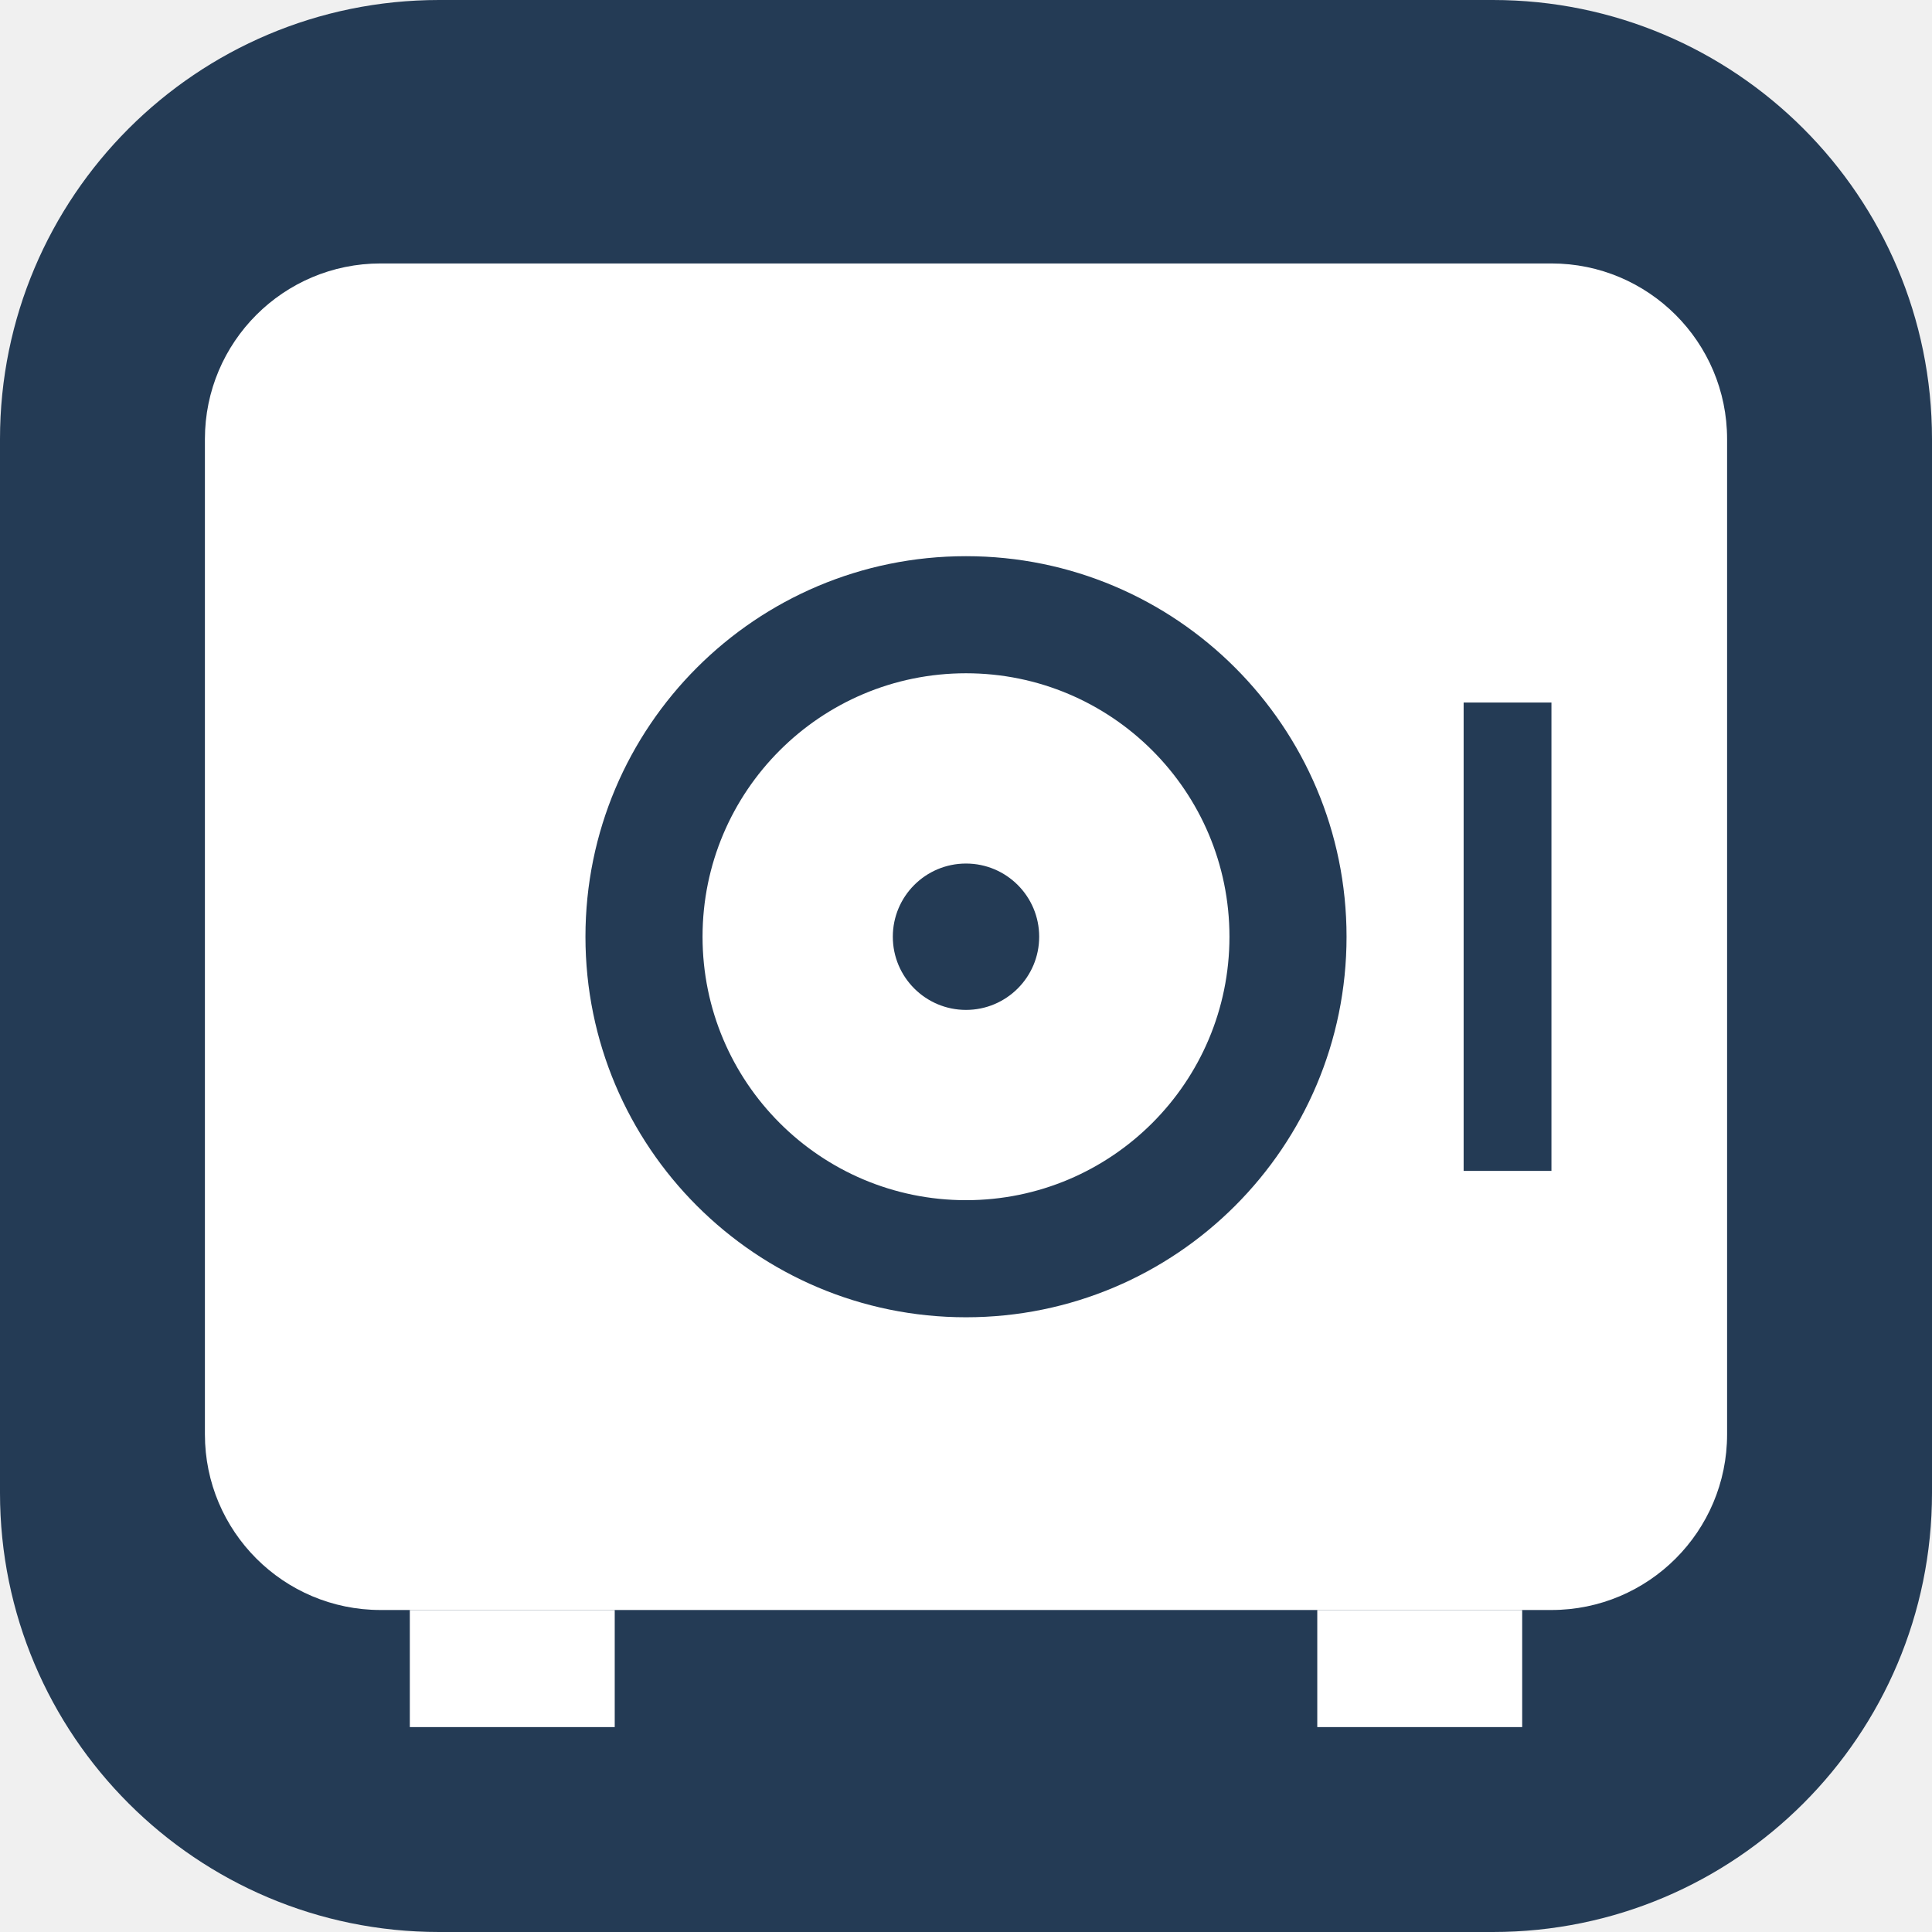
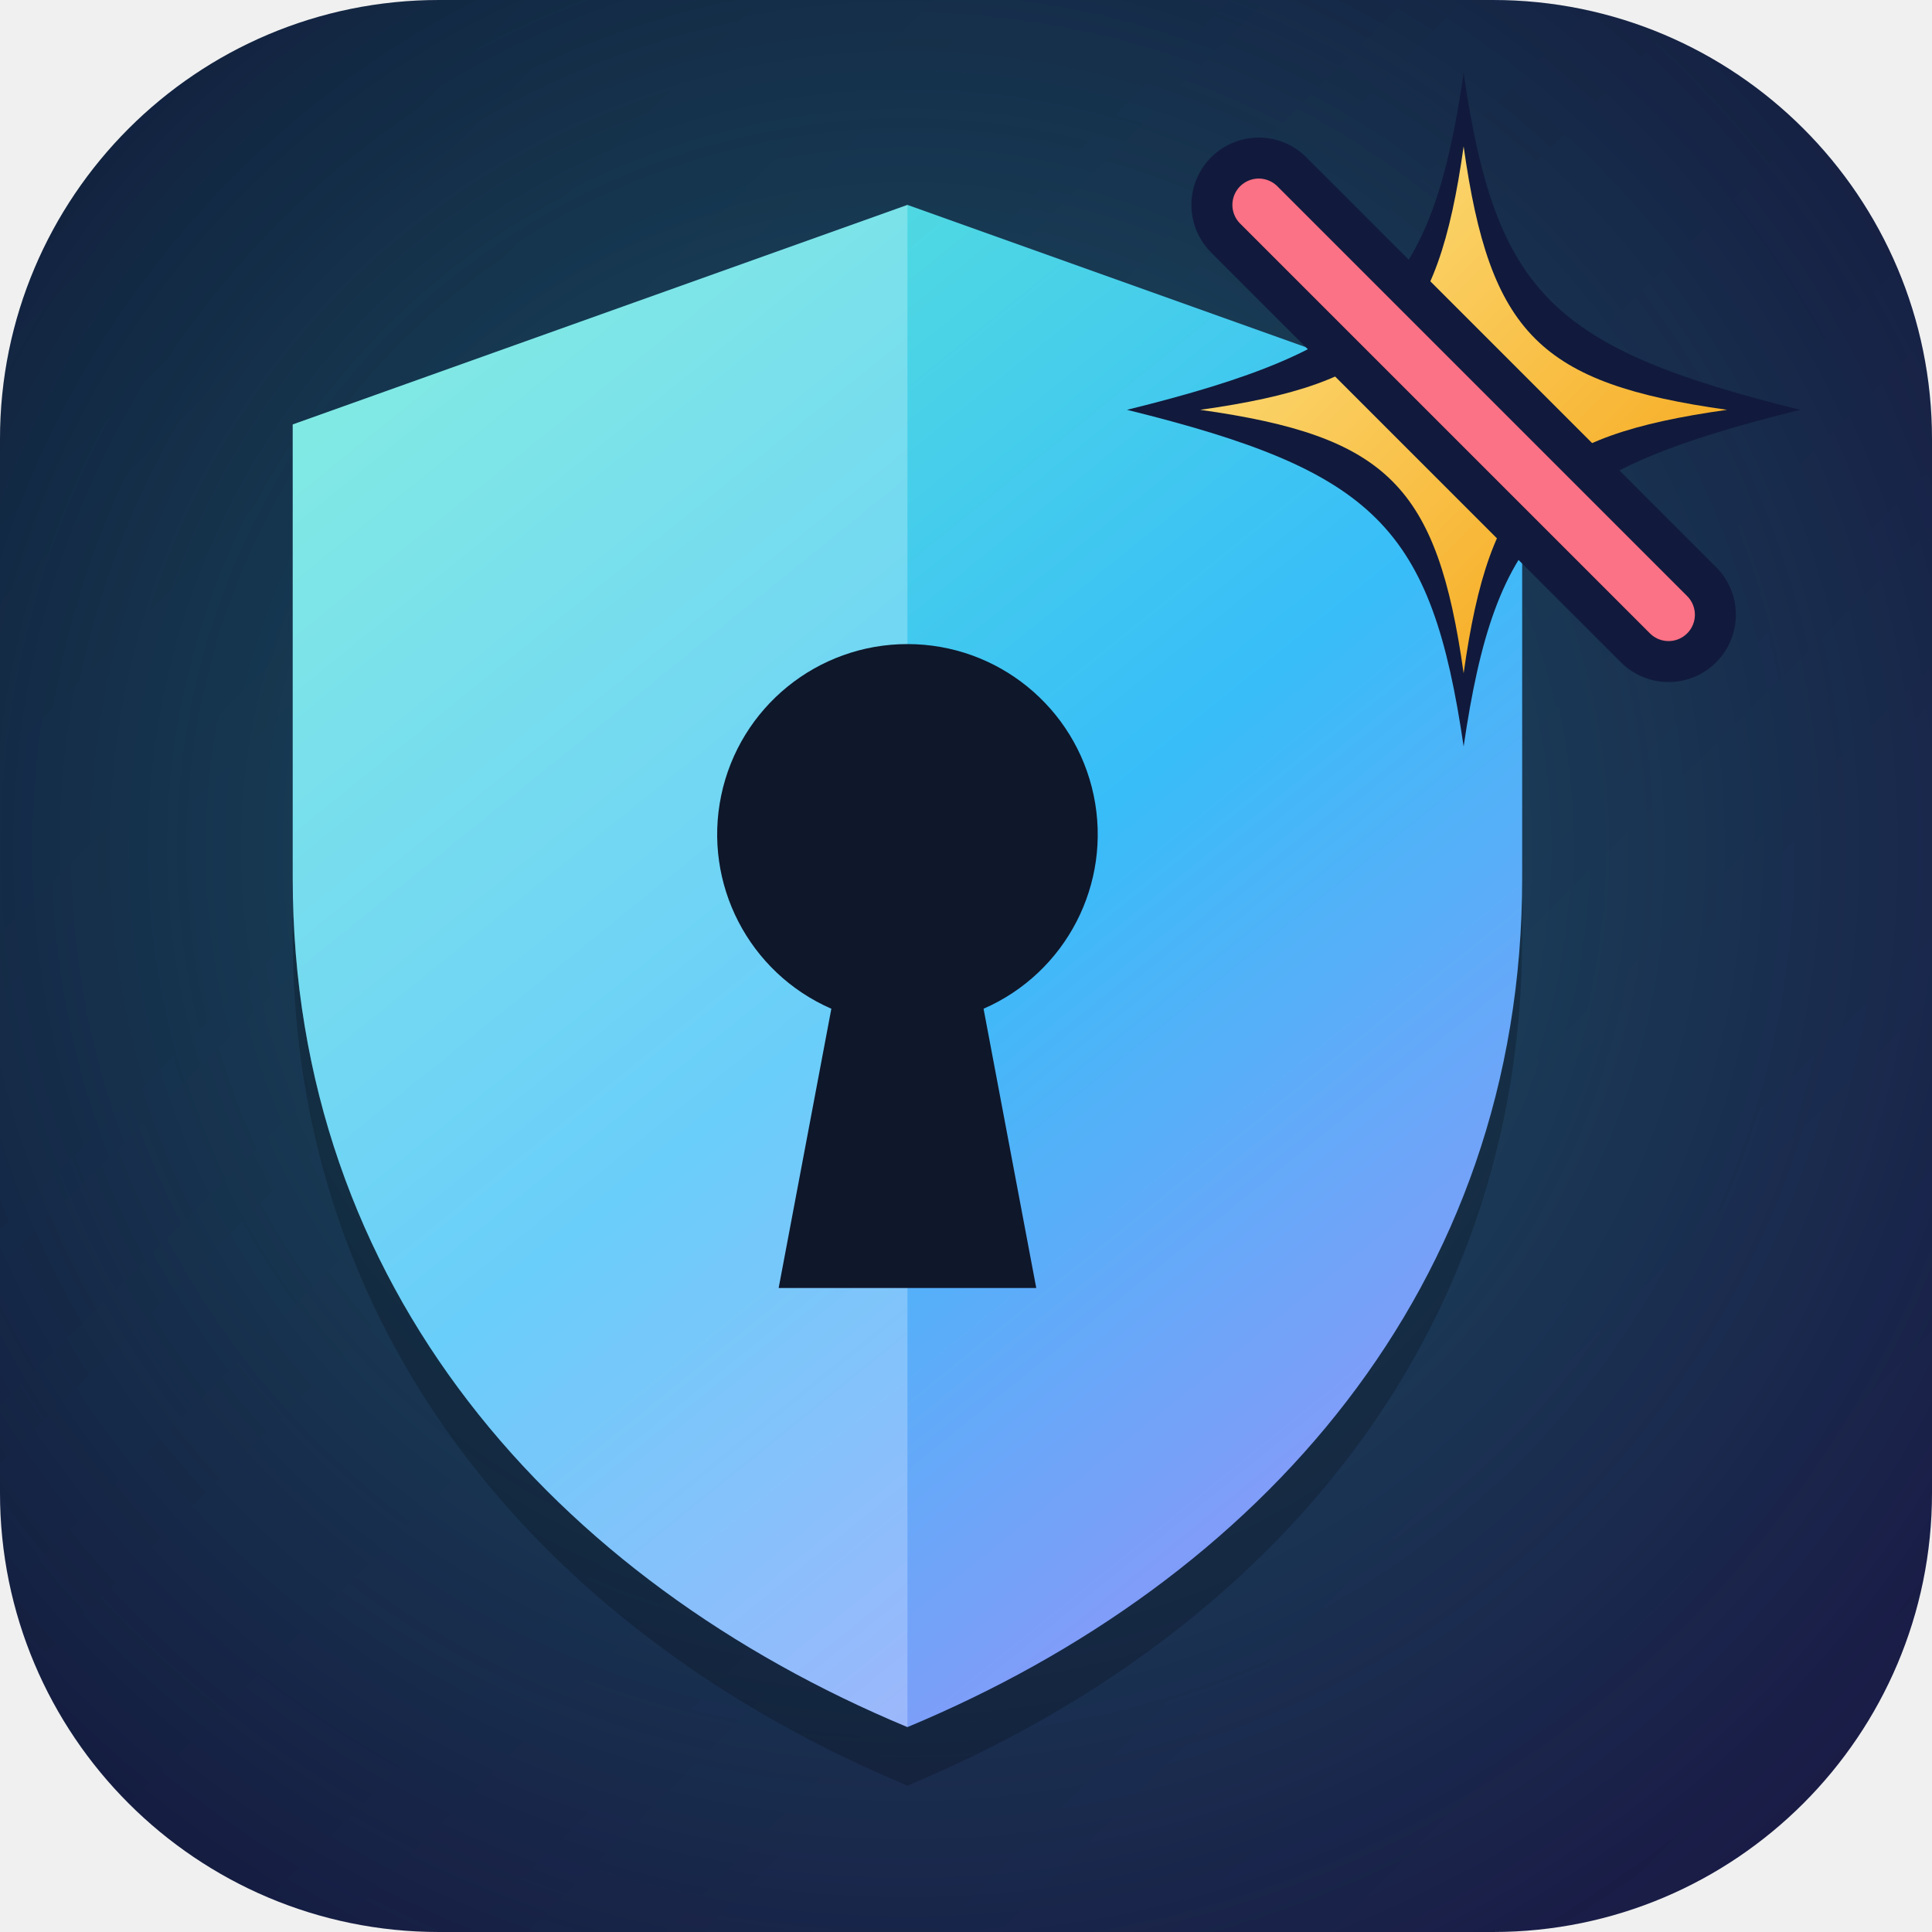
<svg xmlns="http://www.w3.org/2000/svg" viewBox="21 21 66 66">
-   <rect x="21" y="21" width="66" height="66" rx="15" fill="#243B55" />
-   <path fill="#fff" fill-rule="evenodd" d="M34,30h40a6,6 0,0 1,6 6v34a6,6 0,0 1,-6 6h-40a6,6 0,0 1,-6 -6v-34a6,6 0,0 1,6 -6z M41,53a13,13 0,1 1,26 0a13,13 0,1 1,-26 0z M45,53a9,9 0,1 0,18 0a9,9 0,1 0,-18 0z M51.5,53a2.5,2.5 0,1 1,5 0a2.5,2.5 0,1 1,-5 0z M71,45h3v16h-3z" />
-   <path fill="#fff" d="M35,76h7v4h-7z M66,76h7v4h-7z" />
+   <defs>
+     <linearGradient id="b" x1="0" y1="0" x2="108" y2="108" gradientUnits="userSpaceOnUse">
+       <stop offset="0" stop-color="#0B1530" />
+       <stop offset="1" stop-color="#1E1B4B" />
+     </linearGradient>
+     <radialGradient id="g" cx="52" cy="50" r="46" gradientUnits="userSpaceOnUse">
+       <stop offset="0" stop-color="#2DD4BF" stop-opacity=".33" />
+       <stop offset="1" stop-color="#2DD4BF" stop-opacity="0" />
+     </radialGradient>
+     <linearGradient id="s" x1="31" y1="28" x2="73" y2="80" gradientUnits="userSpaceOnUse">
+       <stop offset="0" stop-color="#5EEAD4" />
+       <stop offset=".5" stop-color="#38BDF8" />
+       <stop offset="1" stop-color="#A78BFA" />
+     </linearGradient>
+     <linearGradient id="a" x1="62" y1="26" x2="80" y2="44" gradientUnits="userSpaceOnUse">
+       <stop offset="0" stop-color="#FDE68A" />
+       <stop offset="1" stop-color="#F59E0B" />
+     </linearGradient>
+   </defs>
+   <rect x="21" y="21" width="66" height="66" rx="15" fill="url(#b)" />
+   <rect x="21" y="21" width="66" height="66" rx="15" fill="url(#g)" />
+   <path fill="#000" fill-opacity=".2" d="M52,30 L73,37.5 V53 C73,67 64,77 52,82 C40,77 31,67 31,53 V37.5 Z" />
+   <path fill="url(#s)" d="M52,28 L73,35.5 V51 C73,65 64,75 52,80 C40,75 31,65 31,51 V35.5 Z" />
+   <path fill="#fff" fill-opacity=".25" d="M52,28 L31,35.5 V51 C31,65 40,75 52,80 Z" />
+   <path fill="#0F172A" d="M49.4,55.46 A6.5,6.5 0,1 1,54.6,55.46 L56.4,65 H47.6 Z" />
+   <path fill="#111A3C" d="M71,23.5 C72.1,31 74,32.9 82.5,35 C74,37.1 72.1,39 71,46.5 C69.9,39 68,37.1 59.5,35 C68,32.9 69.9,31 71,23.5 Z" />
+   <path fill="url(#a)" d="M71,26 C71.9,32.4 73.6,34.1 80,35 C73.6,35.9 71.9,37.6 71,44 C70.1,37.6 68.4,35.9 62,35 C68.4,34.1 70.1,32.4 71,26 Z" />
+   <path stroke="#111A3C" stroke-width="4.6" stroke-linecap="round" d="M64,28 L78,42" />
+   <path stroke="#FB7185" stroke-width="1.8" stroke-linecap="round" d="M64,28 L78,42" />
</svg>
